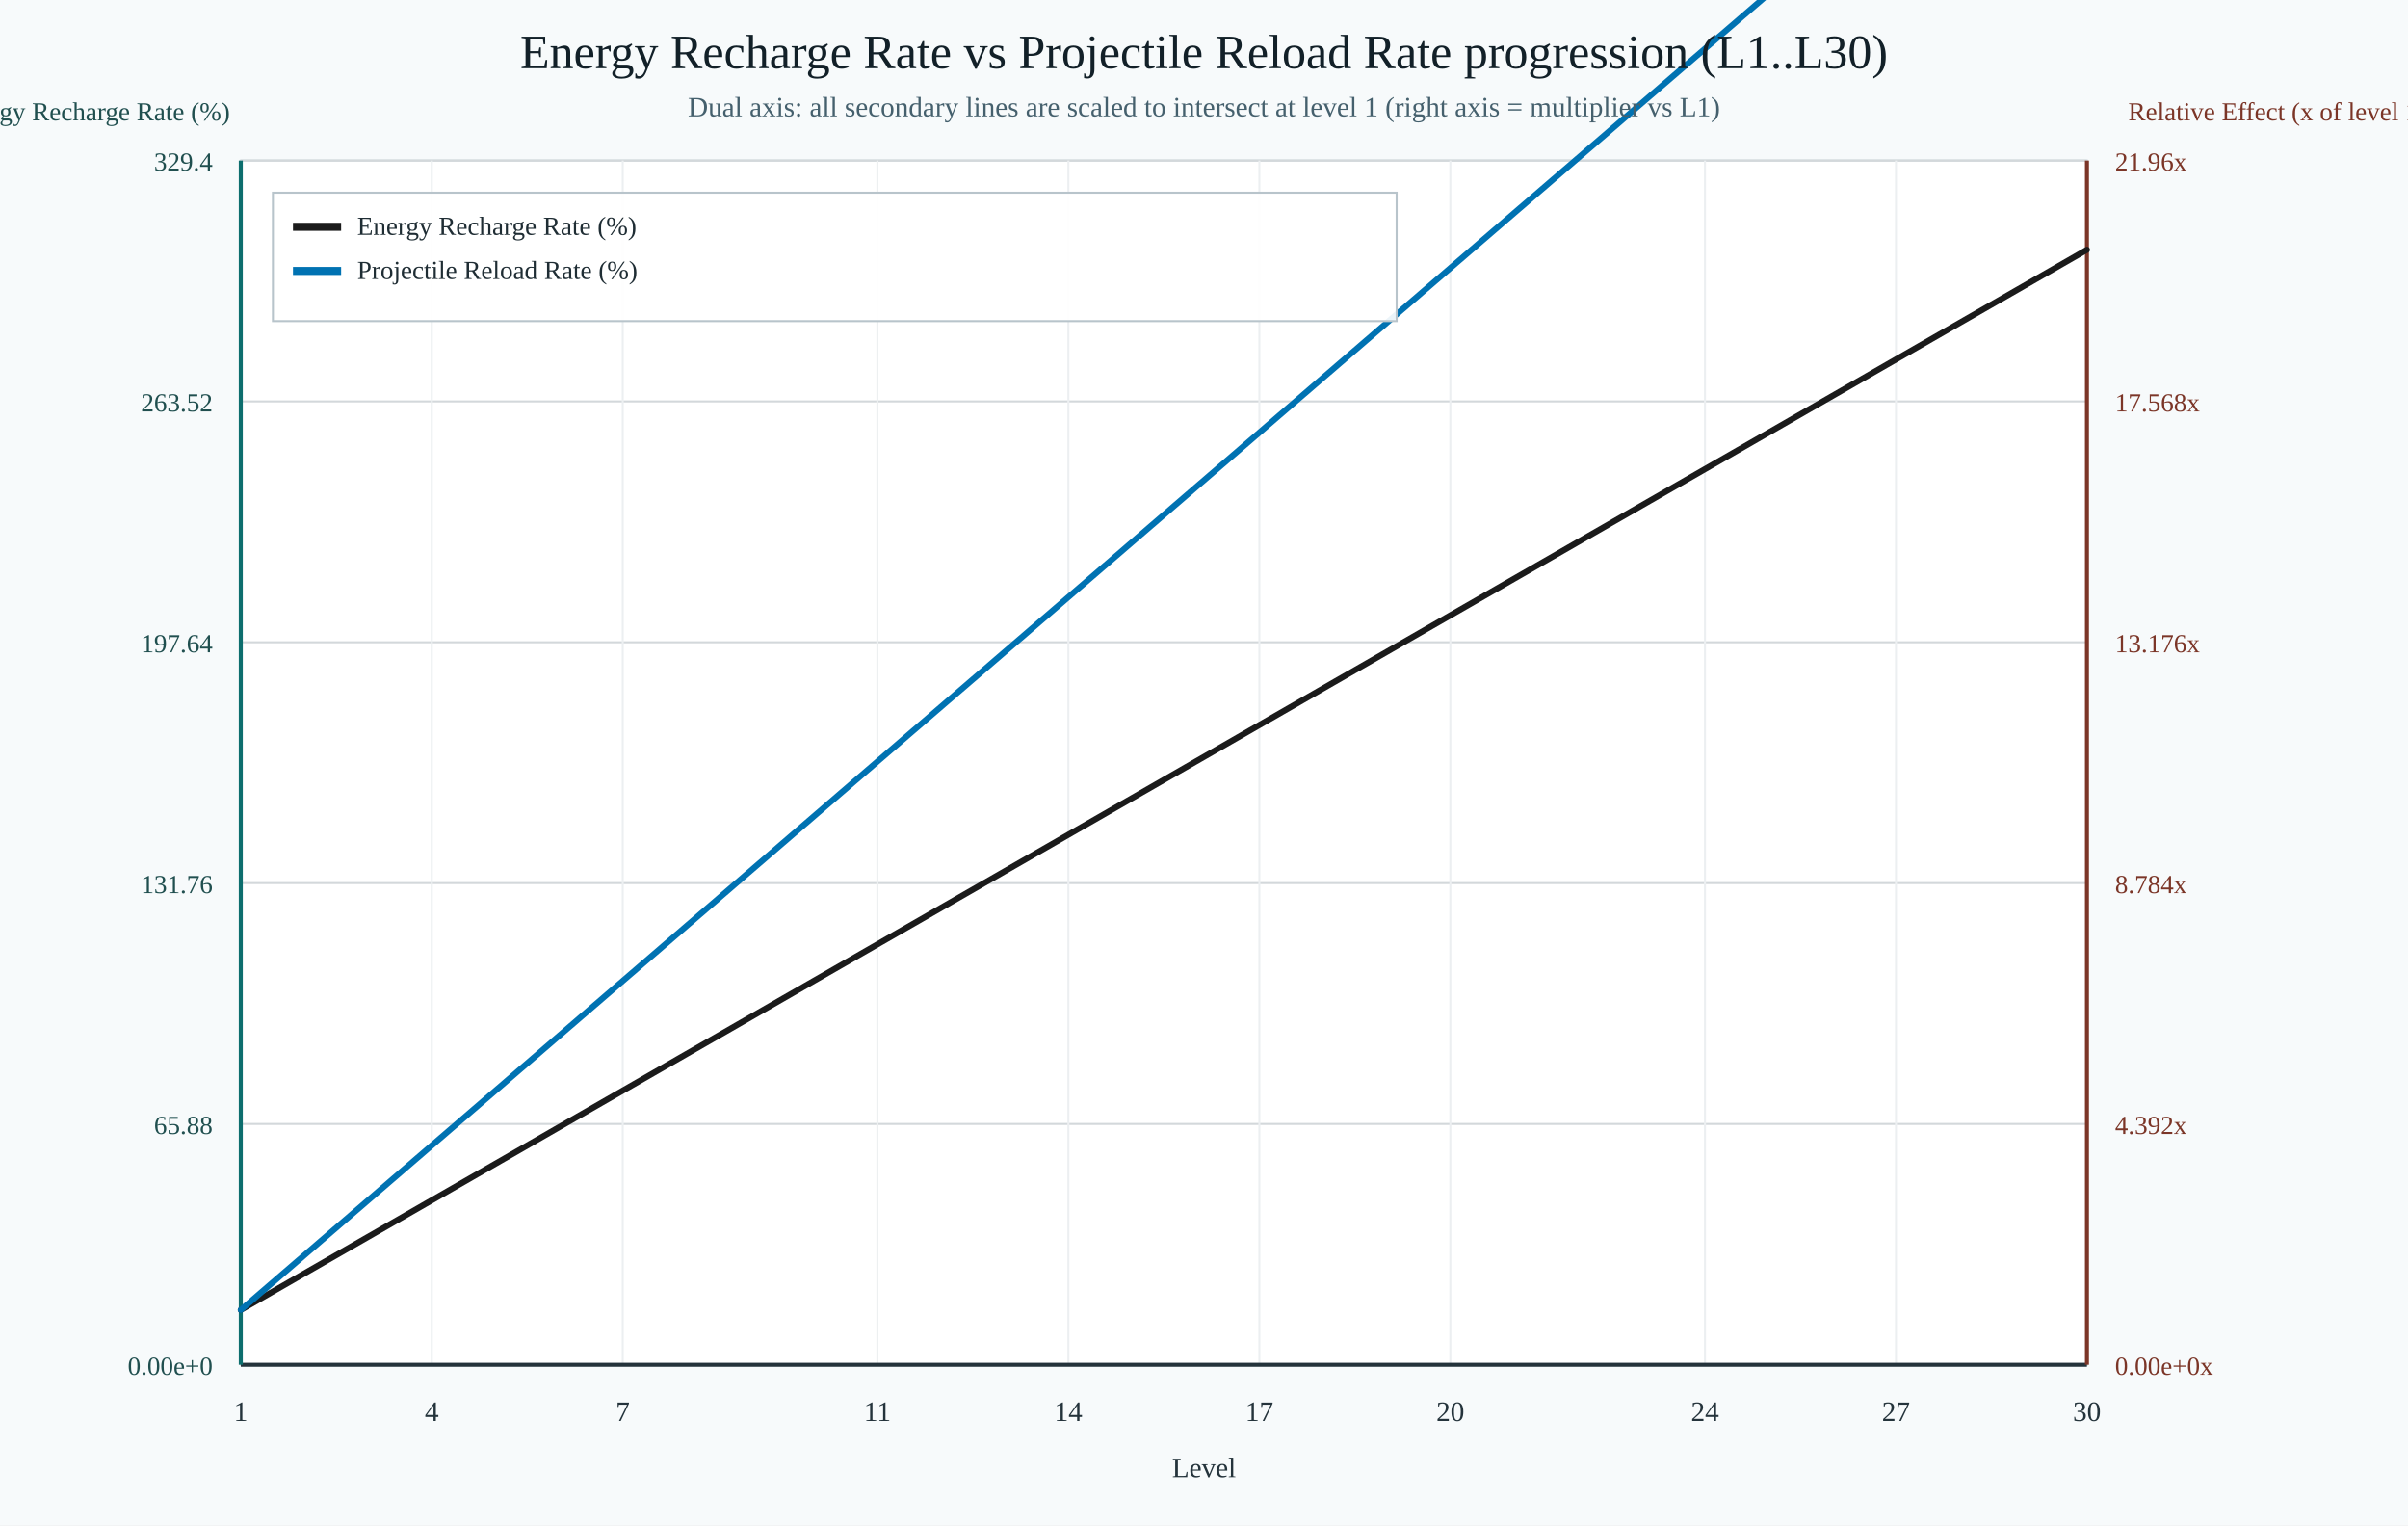
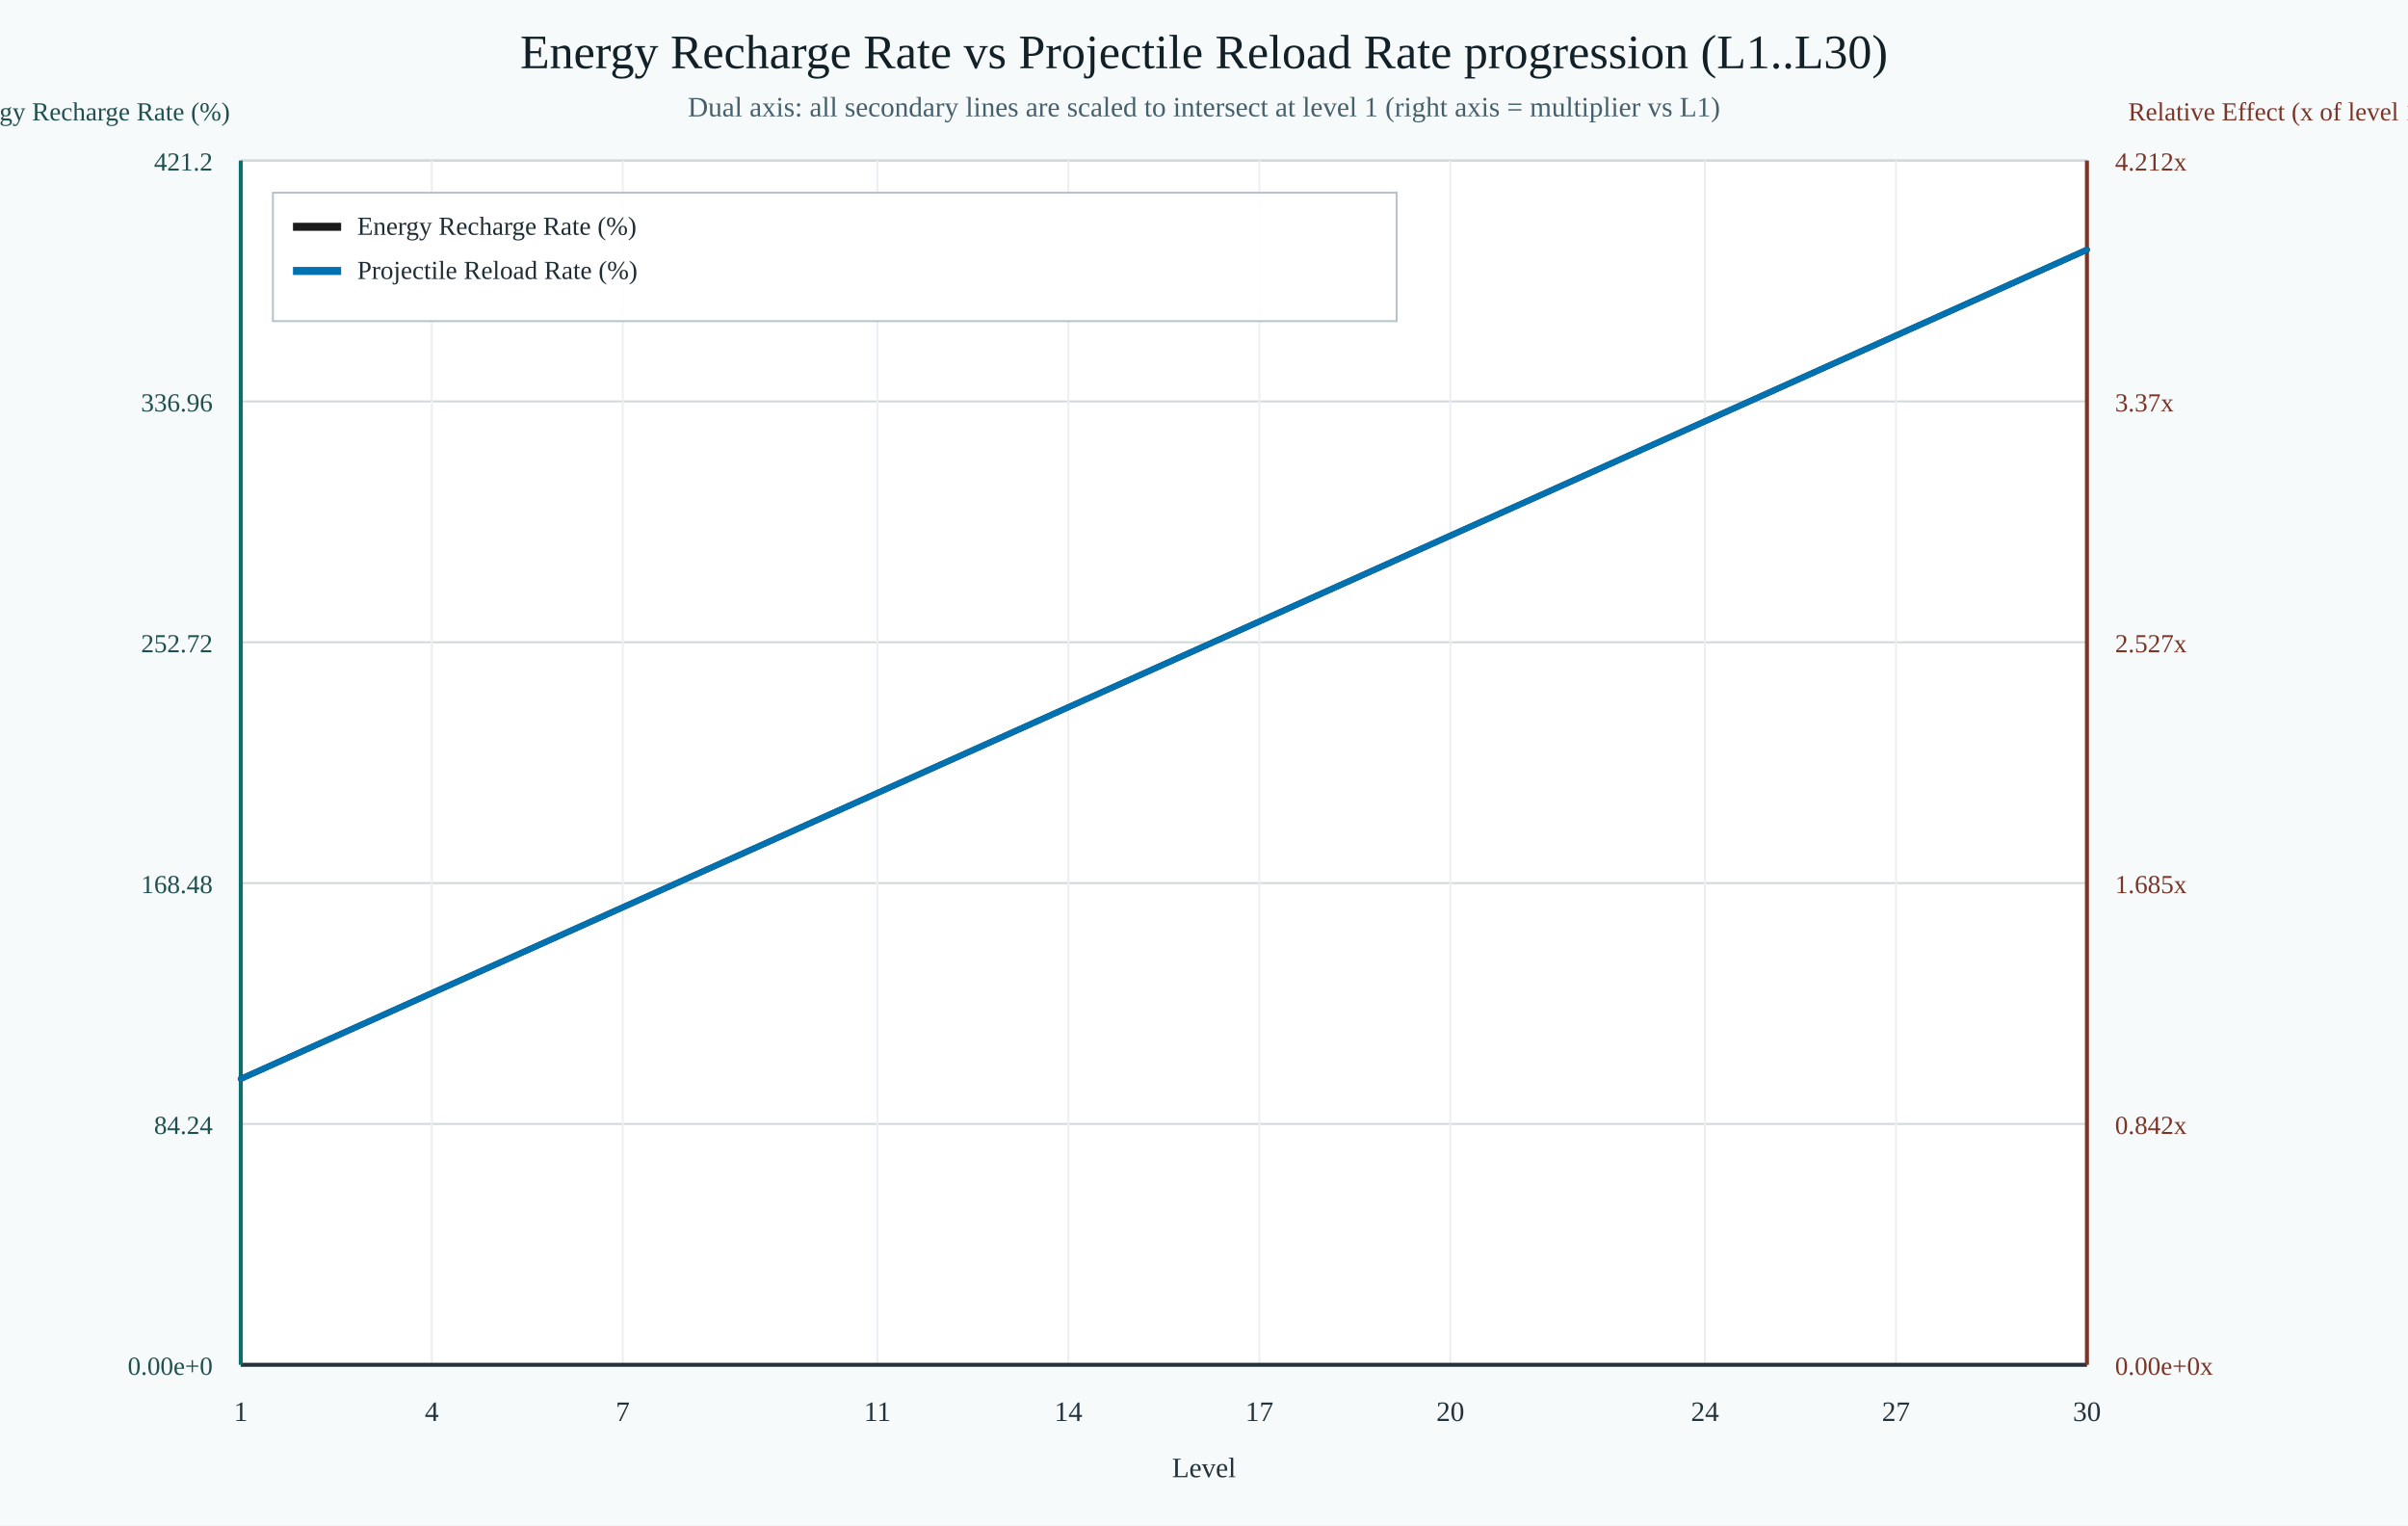
<svg xmlns="http://www.w3.org/2000/svg" width="1200" height="760" viewBox="0 0 1200 760">
  <rect x="0" y="0" width="1200" height="760" fill="#f7fafb" />
  <rect x="120" y="80" width="920" height="600" fill="#ffffff" stroke="#cad3d8" />
  <line x1="120" y1="680.00" x2="1040" y2="680.00" stroke="#d3d8db" stroke-width="1" />
  <line x1="120" y1="560.00" x2="1040" y2="560.00" stroke="#d3d8db" stroke-width="1" />
  <line x1="120" y1="440.00" x2="1040" y2="440.00" stroke="#d3d8db" stroke-width="1" />
  <line x1="120" y1="320.00" x2="1040" y2="320.00" stroke="#d3d8db" stroke-width="1" />
  <line x1="120" y1="200.00" x2="1040" y2="200.00" stroke="#d3d8db" stroke-width="1" />
  <line x1="120" y1="80.00" x2="1040" y2="80.00" stroke="#d3d8db" stroke-width="1" />
  <line x1="120.00" y1="80" x2="120.00" y2="680" stroke="#eceff1" stroke-width="1" />
  <line x1="215.17" y1="80" x2="215.17" y2="680" stroke="#eceff1" stroke-width="1" />
  <line x1="310.34" y1="80" x2="310.34" y2="680" stroke="#eceff1" stroke-width="1" />
  <line x1="437.24" y1="80" x2="437.24" y2="680" stroke="#eceff1" stroke-width="1" />
  <line x1="532.41" y1="80" x2="532.41" y2="680" stroke="#eceff1" stroke-width="1" />
  <line x1="627.59" y1="80" x2="627.59" y2="680" stroke="#eceff1" stroke-width="1" />
  <line x1="722.76" y1="80" x2="722.76" y2="680" stroke="#eceff1" stroke-width="1" />
  <line x1="849.66" y1="80" x2="849.66" y2="680" stroke="#eceff1" stroke-width="1" />
  <line x1="944.83" y1="80" x2="944.83" y2="680" stroke="#eceff1" stroke-width="1" />
  <line x1="1040.00" y1="80" x2="1040.00" y2="680" stroke="#eceff1" stroke-width="1" />
  <line x1="120" y1="680" x2="1040" y2="680" stroke="#24333b" stroke-width="2" />
  <line x1="120" y1="80" x2="120" y2="680" stroke="#0d6e6e" stroke-width="2" />
  <line x1="1040" y1="80" x2="1040" y2="680" stroke="#7b3527" stroke-width="2" />
-   <path d="M 120.00 652.68 L 151.72 634.46 L 183.45 616.25 L 215.17 598.03 L 246.90 579.82 L 278.62 561.60 L 310.34 543.39 L 342.07 525.17 L 373.79 506.96 L 405.52 488.74 L 437.24 470.53 L 468.97 452.31 L 500.69 434.10 L 532.41 415.88 L 564.14 397.67 L 595.86 379.45 L 627.59 361.24 L 659.31 343.02 L 691.03 324.81 L 722.76 306.59 L 754.48 288.38 L 786.21 270.16 L 817.93 251.95 L 849.66 233.73 L 881.38 215.52 L 913.10 197.30 L 944.83 179.09 L 976.55 160.87 L 1008.28 142.66 L 1040.00 124.44" fill="none" stroke="#1b1b1b" stroke-width="3" stroke-linejoin="round" stroke-linecap="round" />
-   <path d="M 120.00 652.68 L 151.72 625.36 L 183.45 598.03 L 215.17 570.71 L 246.90 543.39 L 278.62 516.07 L 310.34 488.74 L 342.07 461.42 L 373.79 434.10 L 405.52 406.78 L 437.24 379.45 L 468.97 352.13 L 500.69 324.81 L 532.41 297.49 L 564.14 270.16 L 595.86 242.84 L 627.59 215.52 L 659.31 188.20 L 691.03 160.87 L 722.76 133.55 L 754.48 106.23 L 786.21 78.91 L 817.93 51.58 L 849.66 24.26 L 881.38 -3.06 L 913.10 -30.38 L 944.83 -57.70 L 976.55 -85.03 L 1008.28 -112.35 L 1040.00 -139.67" fill="none" stroke="#0072B2" stroke-width="3" stroke-linejoin="round" stroke-linecap="round" />
+   <path d="M 120.00 537.55 L 151.72 523.30 L 183.45 509.06 L 215.17 494.81 L 246.90 480.57 L 278.62 466.32 L 310.34 452.08 L 342.07 437.83 L 373.79 423.59 L 405.52 409.34 L 437.24 395.10 L 468.97 380.85 L 500.69 366.61 L 532.41 352.36 L 564.14 338.12 L 595.86 323.87 L 627.59 309.63 L 659.31 295.38 L 691.03 281.14 L 722.76 266.89 L 754.48 252.65 L 786.21 238.40 L 817.93 224.16 L 849.66 209.91 L 881.38 195.67 L 913.10 181.42 L 944.83 167.18 L 976.55 152.93 L 1008.28 138.69 L 1040.00 124.44" fill="none" stroke="#1b1b1b" stroke-width="3" stroke-linejoin="round" stroke-linecap="round" />
+   <path d="M 120.00 537.55 L 151.72 523.30 L 183.45 509.06 L 215.17 494.81 L 246.90 480.57 L 278.62 466.32 L 310.34 452.08 L 342.07 437.83 L 373.79 423.59 L 405.52 409.34 L 437.24 395.10 L 468.97 380.85 L 500.69 366.61 L 532.41 352.36 L 564.14 338.12 L 595.86 323.87 L 627.59 309.63 L 659.31 295.38 L 691.03 281.14 L 722.76 266.89 L 754.48 252.65 L 786.21 238.40 L 817.93 224.16 L 849.66 209.91 L 881.38 195.67 L 913.10 181.42 L 944.83 167.18 L 976.55 152.93 L 1008.28 138.69 L 1040.00 124.44" fill="none" stroke="#0072B2" stroke-width="3" stroke-linejoin="round" stroke-linecap="round" />
  <g>
    <rect x="136" y="96" width="560" height="64" fill="#ffffff" fill-opacity="0.92" stroke="#b8c4cb" />
    <g>
      <line x1="146" y1="113" x2="170" y2="113" stroke="#1b1b1b" stroke-width="4" />
      <text x="178" y="117" font-size="13" fill="#1f2d34">Energy Recharge Rate (%)</text>
    </g>
    <g>
      <line x1="146" y1="135" x2="170" y2="135" stroke="#0072B2" stroke-width="4" />
      <text x="178" y="139" font-size="13" fill="#1f2d34">Projectile Reload Rate (%)</text>
    </g>
  </g>
  <text x="120.00" y="708" font-size="14" text-anchor="middle" fill="#24333b">1</text>
  <text x="215.17" y="708" font-size="14" text-anchor="middle" fill="#24333b">4</text>
  <text x="310.34" y="708" font-size="14" text-anchor="middle" fill="#24333b">7</text>
  <text x="437.24" y="708" font-size="14" text-anchor="middle" fill="#24333b">11</text>
  <text x="532.41" y="708" font-size="14" text-anchor="middle" fill="#24333b">14</text>
  <text x="627.59" y="708" font-size="14" text-anchor="middle" fill="#24333b">17</text>
  <text x="722.76" y="708" font-size="14" text-anchor="middle" fill="#24333b">20</text>
  <text x="849.66" y="708" font-size="14" text-anchor="middle" fill="#24333b">24</text>
  <text x="944.83" y="708" font-size="14" text-anchor="middle" fill="#24333b">27</text>
  <text x="1040.00" y="708" font-size="14" text-anchor="middle" fill="#24333b">30</text>
  <text x="106" y="685.00" font-size="13" text-anchor="end" fill="#204f4f">0.00e+0</text>
-   <text x="106" y="565.00" font-size="13" text-anchor="end" fill="#204f4f">65.88</text>
-   <text x="106" y="445.00" font-size="13" text-anchor="end" fill="#204f4f">131.76</text>
-   <text x="106" y="325.00" font-size="13" text-anchor="end" fill="#204f4f">197.64</text>
-   <text x="106" y="205.00" font-size="13" text-anchor="end" fill="#204f4f">263.52</text>
-   <text x="106" y="85.00" font-size="13" text-anchor="end" fill="#204f4f">329.4</text>
+   <text x="106" y="565.00" font-size="13" text-anchor="end" fill="#204f4f">84.24</text>
+   <text x="106" y="445.00" font-size="13" text-anchor="end" fill="#204f4f">168.48</text>
+   <text x="106" y="325.00" font-size="13" text-anchor="end" fill="#204f4f">252.72</text>
+   <text x="106" y="205.00" font-size="13" text-anchor="end" fill="#204f4f">336.96</text>
+   <text x="106" y="85.00" font-size="13" text-anchor="end" fill="#204f4f">421.2</text>
  <text x="1054" y="685.00" font-size="13" text-anchor="start" fill="#7b3527">0.00e+0x</text>
-   <text x="1054" y="565.00" font-size="13" text-anchor="start" fill="#7b3527">4.392x</text>
-   <text x="1054" y="445.00" font-size="13" text-anchor="start" fill="#7b3527">8.784x</text>
-   <text x="1054" y="325.00" font-size="13" text-anchor="start" fill="#7b3527">13.176x</text>
-   <text x="1054" y="205.00" font-size="13" text-anchor="start" fill="#7b3527">17.568x</text>
-   <text x="1054" y="85.00" font-size="13" text-anchor="start" fill="#7b3527">21.96x</text>
+   <text x="1054" y="565.00" font-size="13" text-anchor="start" fill="#7b3527">0.842x</text>
+   <text x="1054" y="445.00" font-size="13" text-anchor="start" fill="#7b3527">1.685x</text>
+   <text x="1054" y="325.00" font-size="13" text-anchor="start" fill="#7b3527">2.527x</text>
+   <text x="1054" y="205.00" font-size="13" text-anchor="start" fill="#7b3527">3.37x</text>
+   <text x="1054" y="85.00" font-size="13" text-anchor="start" fill="#7b3527">4.212x</text>
  <text x="600" y="34" font-size="24" text-anchor="middle" fill="#122028">Energy Recharge Rate vs Projectile Reload Rate progression (L1..L30)</text>
  <text x="600" y="58" font-size="14" text-anchor="middle" fill="#45606d">Dual axis: all secondary lines are scaled to intersect at level 1 (right axis = multiplier vs L1)</text>
  <text x="600" y="736" font-size="14" text-anchor="middle" fill="#24333b">Level</text>
  <text x="45" y="60" font-size="13" text-anchor="middle" fill="#204f4f">Energy Recharge Rate (%)</text>
  <text x="1135" y="60" font-size="13" text-anchor="middle" fill="#7b3527">Relative Effect (x of level 1)</text>
</svg>
